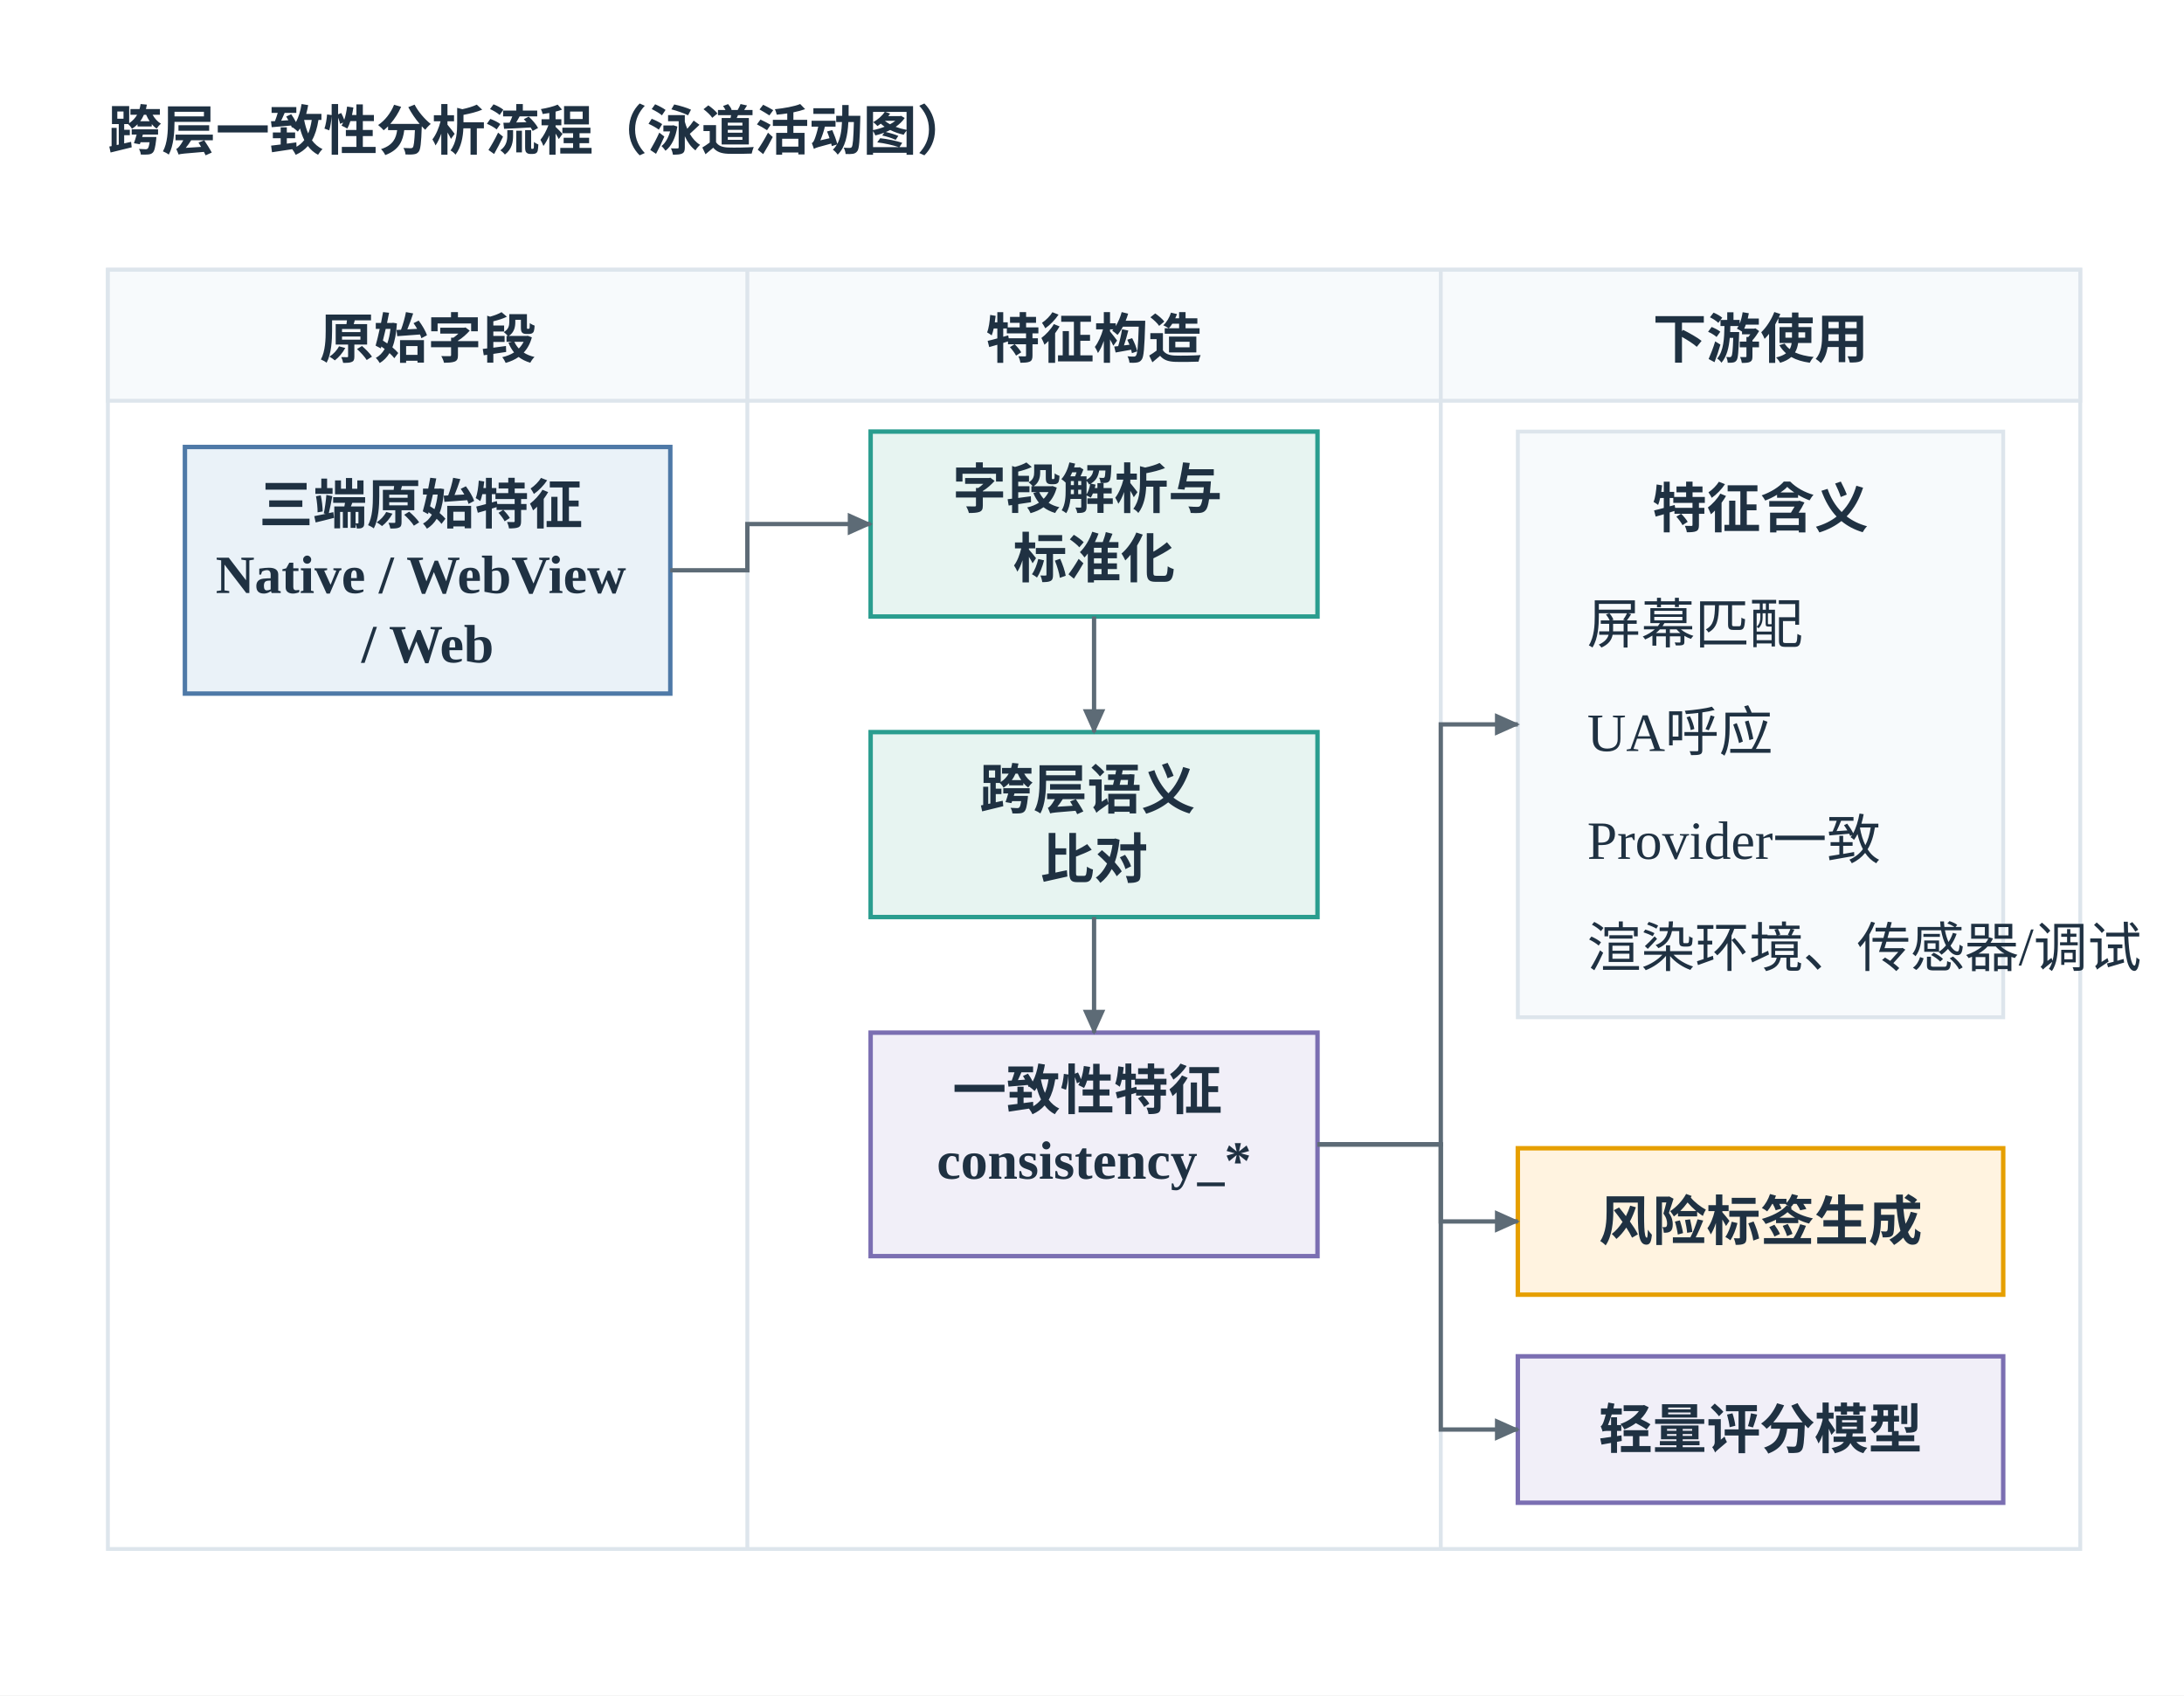
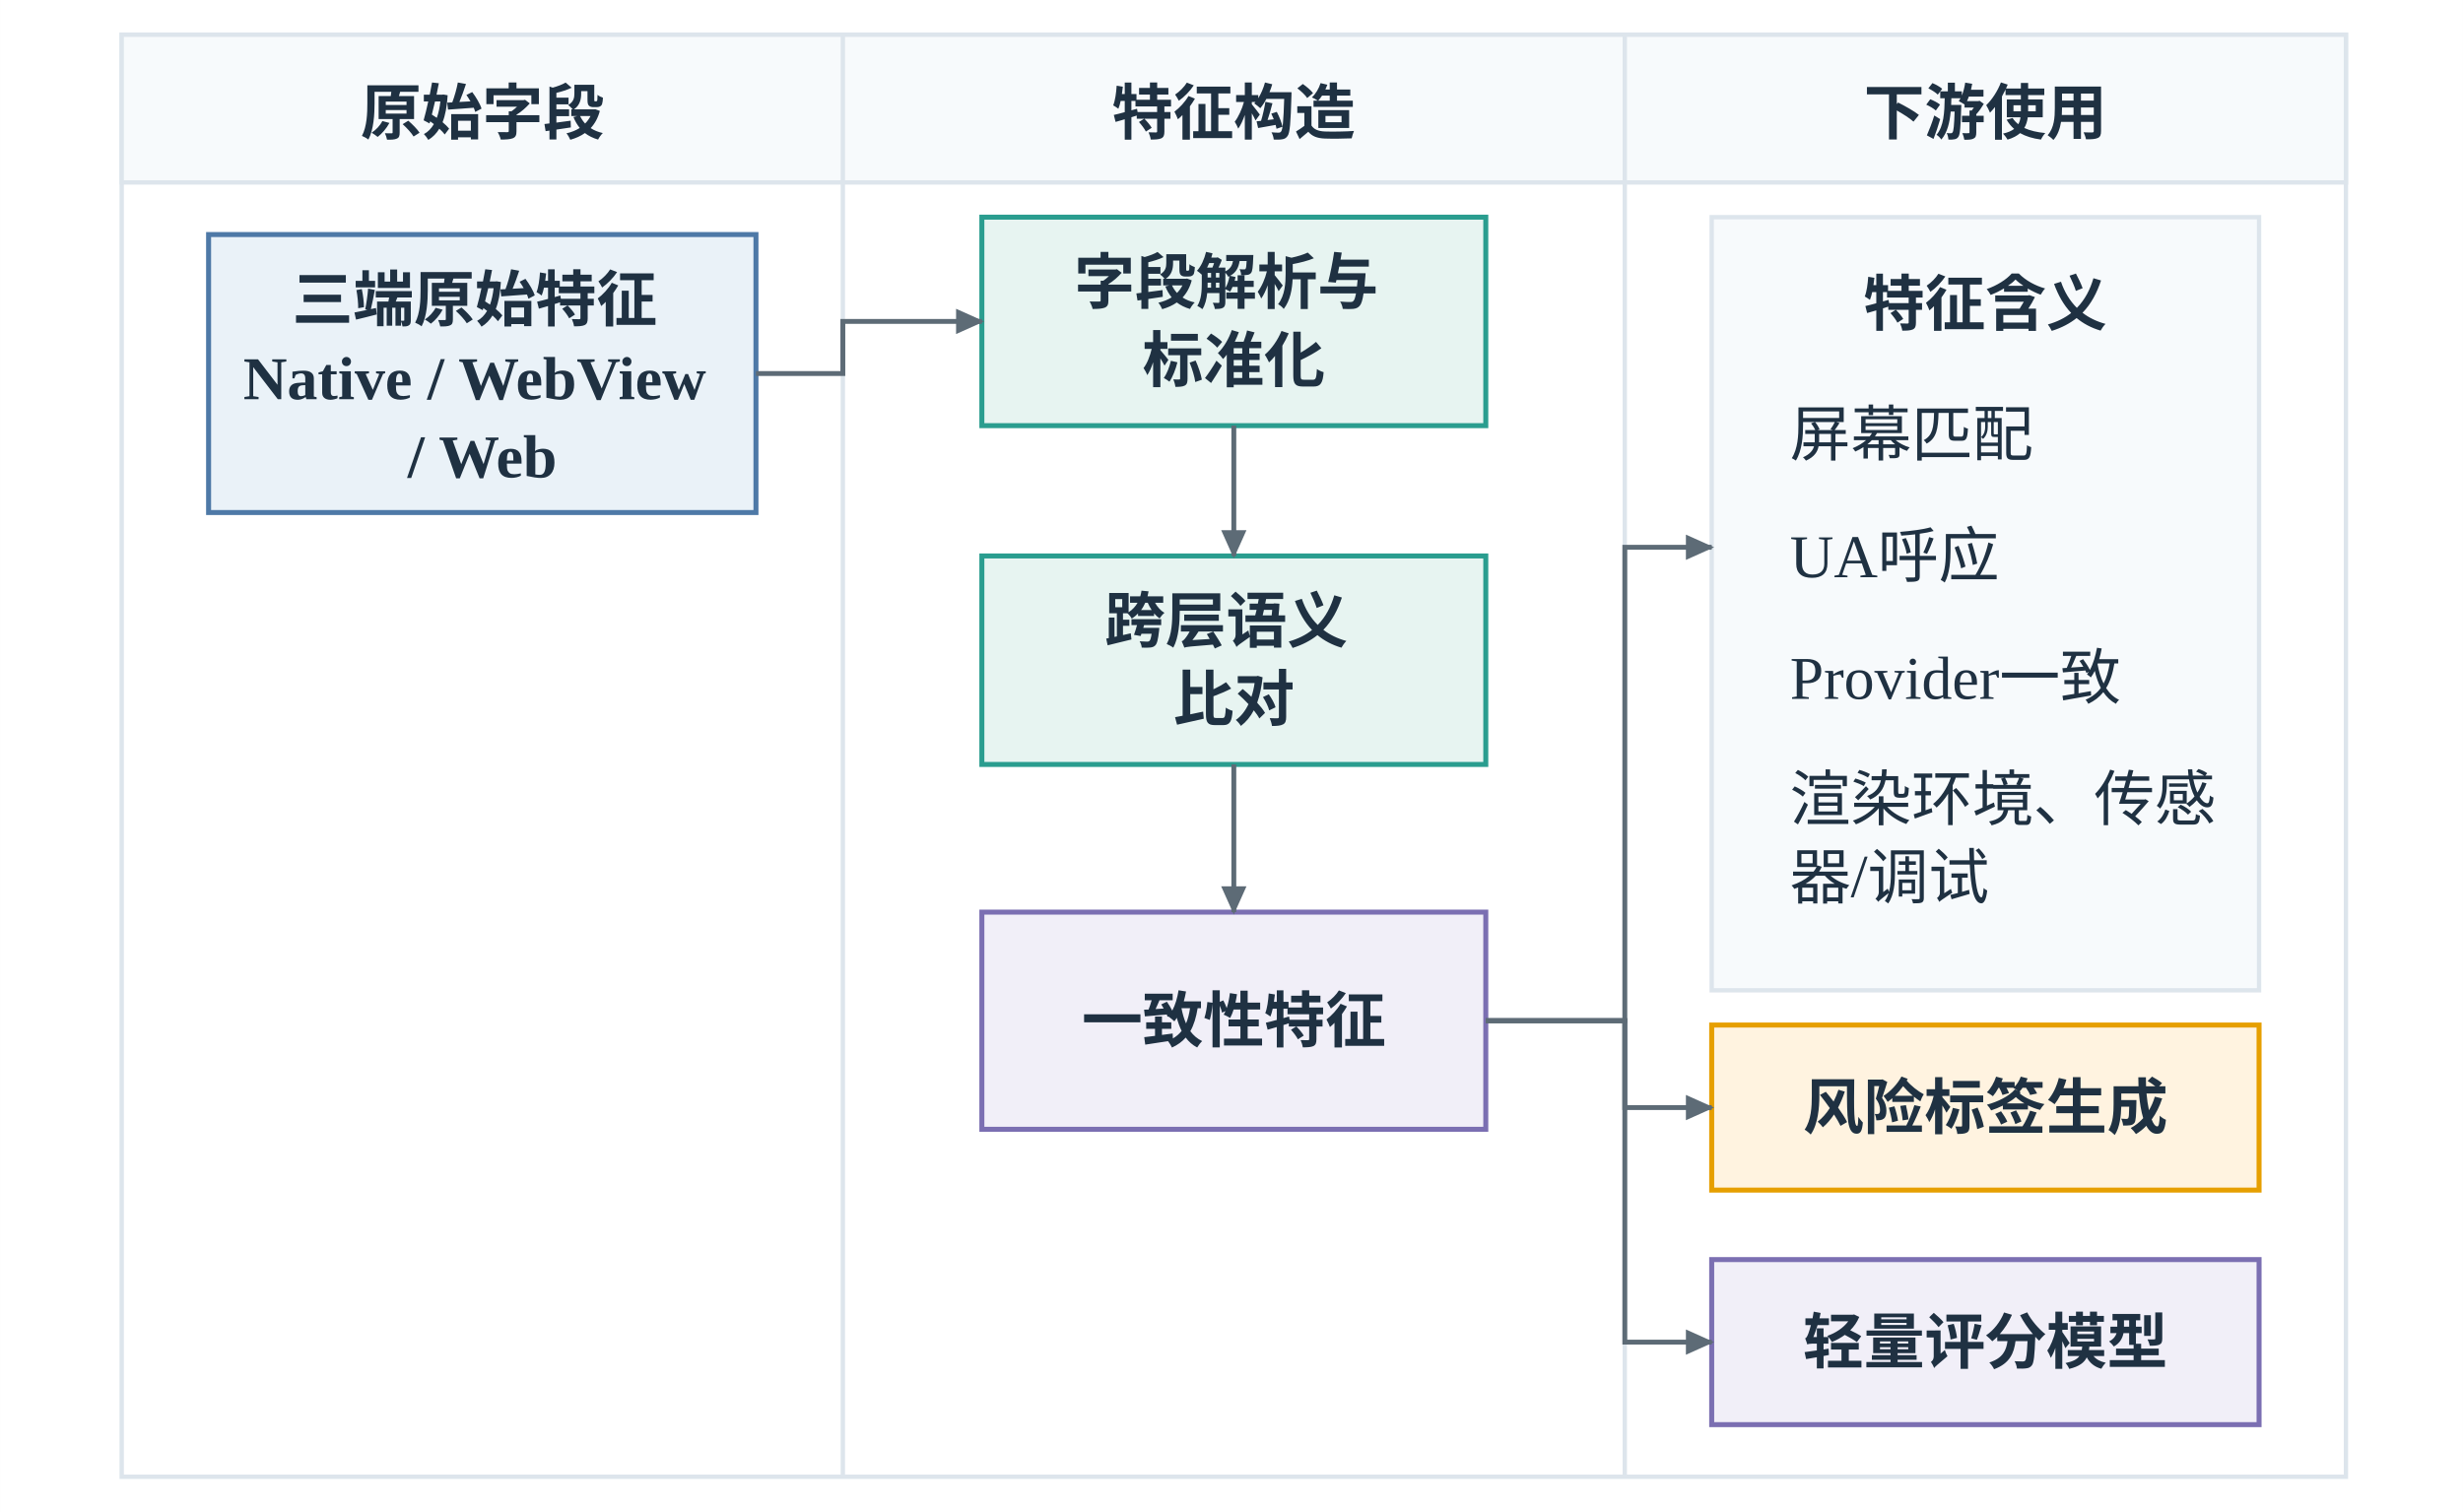
- <svg xmlns="http://www.w3.org/2000/svg" width="15cm" height="11.642cm" viewBox="0 0 566.929 440.000">
+ <svg xmlns="http://www.w3.org/2000/svg" width="15cm" height="9.207cm" viewBox="0 62 566.929 348.000">
  <defs>
    <marker id="arrow" markerWidth="5.8" markerHeight="5.2" refX="5.3" refY="2.6" orient="auto" markerUnits="strokeWidth">
      <path d="M0,0 L5.8,2.6 L0,5.2 Z" fill="#5D6B76" />
    </marker>
    <filter id="softShadow" x="-15%" y="-15%" width="130%" height="130%">
      <feDropShadow dx="0" dy="1.2" stdDeviation="1.2" flood-color="#8AA0B4" flood-opacity="0.14" />
    </filter>
  </defs>
  <style>
    .text { font-family: "Times New Roman", "Songti SC", "STSong", "SimSun", serif; font-size: 10.5pt; fill: #1F3142; letter-spacing: 0; }
    .medium { font-weight: 600; }
  </style>
  <rect width="566.929" height="440.000" fill="#FFFFFF" />
-   <text x="28.00" y="38.90" text-anchor="start" class="text medium">
-     <tspan x="28.00" dy="0.00">跨层一致性分析流程（泳道活动图）</tspan>
-   </text>
  <rect x="28.00" y="70.00" width="512.00" height="332.00" fill="#FFFFFF" stroke="#DDE5EC" stroke-width="1" />
  <rect x="28.00" y="70.00" width="512.00" height="34.00" fill="#F7FAFC" stroke="#DDE5EC" stroke-width="1" />
  <line x1="194.00" y1="70.00" x2="194.00" y2="402.00" stroke="#DDE5EC" stroke-width="1" />
  <line x1="374.00" y1="70.00" x2="374.00" y2="402.00" stroke="#DDE5EC" stroke-width="1" />
  <text x="111.00" y="92.90" text-anchor="middle" class="text medium">
    <tspan x="111.00" dy="0.00">原始字段</tspan>
  </text>
  <text x="284.00" y="92.90" text-anchor="middle" class="text medium">
    <tspan x="284.00" dy="0.00">特征构造</tspan>
  </text>
  <text x="457.00" y="92.90" text-anchor="middle" class="text medium">
    <tspan x="457.00" dy="0.00">下游使用</tspan>
  </text>
  <rect x="48.00" y="116.00" width="126.00" height="64.00" fill="#EAF2F8" stroke="#4E79A7" stroke-width="1.15" />
  <text x="111.00" y="135.90" text-anchor="middle" class="text medium">
    <tspan x="111.00" dy="0.00">三端原始特征</tspan>
    <tspan x="111.00" dy="18.00">Native / WebView</tspan>
    <tspan x="111.00" dy="18.00">/ Web</tspan>
  </text>
  <rect x="226.00" y="112.00" width="116.00" height="48.00" fill="#E7F4F1" stroke="#2A9D8F" stroke-width="1.15" />
  <text x="284.00" y="131.90" text-anchor="middle" class="text medium">
    <tspan x="284.00" dy="0.00">字段解析与</tspan>
    <tspan x="284.00" dy="18.00">标准化</tspan>
  </text>
  <rect x="226.00" y="190.00" width="116.00" height="48.00" fill="#E7F4F1" stroke="#2A9D8F" stroke-width="1.15" />
  <text x="284.00" y="209.90" text-anchor="middle" class="text medium">
    <tspan x="284.00" dy="0.00">跨层语义</tspan>
    <tspan x="284.00" dy="18.00">比对</tspan>
  </text>
-   <rect x="226.00" y="268.00" width="116.00" height="58.00" fill="#F1EFF8" stroke="#7B6FB2" stroke-width="1.15" />
-   <text x="284.00" y="287.90" text-anchor="middle" class="text medium">
+   <rect x="226.00" y="272.00" width="116.00" height="50.00" fill="#F1EFF8" stroke="#7B6FB2" stroke-width="1.15" />
+   <text x="284.00" y="301.90" text-anchor="middle" class="text medium">
    <tspan x="284.00" dy="0.00">一致性特征</tspan>
-     <tspan x="284.00" dy="18.00">consistency_*</tspan>
  </text>
-   <rect x="394.00" y="112.00" width="126.00" height="152.00" fill="#F7FAFC" stroke="#DDE5EC" stroke-width="1" />
+   <rect x="394.00" y="112.00" width="126.00" height="178.00" fill="#F7FAFC" stroke="#DDE5EC" stroke-width="1" />
  <text x="457.00" y="136.90" text-anchor="middle" class="text medium">
    <tspan x="457.00" dy="0.00">特征含义</tspan>
  </text>
  <text x="412.00" y="166.90" text-anchor="start" class="text">
    <tspan x="412.00" dy="0.00">屏幕匹配</tspan>
  </text>
  <text x="412.00" y="194.90" text-anchor="start" class="text">
    <tspan x="412.00" dy="0.00">UA呼应</tspan>
  </text>
  <text x="412.00" y="222.90" text-anchor="start" class="text">
    <tspan x="412.00" dy="0.00">Provider一致</tspan>
  </text>
  <text x="412.00" y="250.90" text-anchor="start" class="text">
-     <tspan x="412.00" dy="0.00">渲染环境、传感器/调试</tspan>
+     <tspan x="412.00" dy="0.00">渲染环境、传感</tspan>
+     <tspan x="412.00" dy="18.00">器/调试</tspan>
  </text>
  <rect x="394.00" y="298.00" width="126.00" height="38.00" fill="#FFF3E0" stroke="#E69F00" stroke-width="1.15" />
  <text x="457.00" y="321.90" text-anchor="middle" class="text medium">
    <tspan x="457.00" dy="0.00">风险标签生成</tspan>
  </text>
  <rect x="394.00" y="352.00" width="126.00" height="38.00" fill="#F1EFF8" stroke="#7B6FB2" stroke-width="1.15" />
  <text x="457.00" y="375.90" text-anchor="middle" class="text medium">
    <tspan x="457.00" dy="0.00">轻量评分模型</tspan>
  </text>
  <polyline points="174.00,148.00 194.00,148.00 194.00,136.00 226.00,136.00" fill="none" stroke="#5D6B76" stroke-width="1.12" marker-end="url(#arrow)" />
  <line x1="284.00" y1="160.00" x2="284.00" y2="190.00" stroke="#5D6B76" stroke-width="1.12" marker-end="url(#arrow)" />
-   <line x1="284.00" y1="238.00" x2="284.00" y2="268.00" stroke="#5D6B76" stroke-width="1.12" marker-end="url(#arrow)" />
+   <line x1="284.00" y1="238.00" x2="284.00" y2="272.00" stroke="#5D6B76" stroke-width="1.12" marker-end="url(#arrow)" />
  <polyline points="342.00,297.00 374.00,297.00 374.00,188.00 394.00,188.00" fill="none" stroke="#5D6B76" stroke-width="1.12" marker-end="url(#arrow)" />
  <polyline points="342.00,297.00 374.00,297.00 374.00,317.00 394.00,317.00" fill="none" stroke="#5D6B76" stroke-width="1.12" marker-end="url(#arrow)" />
  <polyline points="342.00,297.00 374.00,297.00 374.00,371.00 394.00,371.00" fill="none" stroke="#5D6B76" stroke-width="1.12" marker-end="url(#arrow)" />
</svg>
